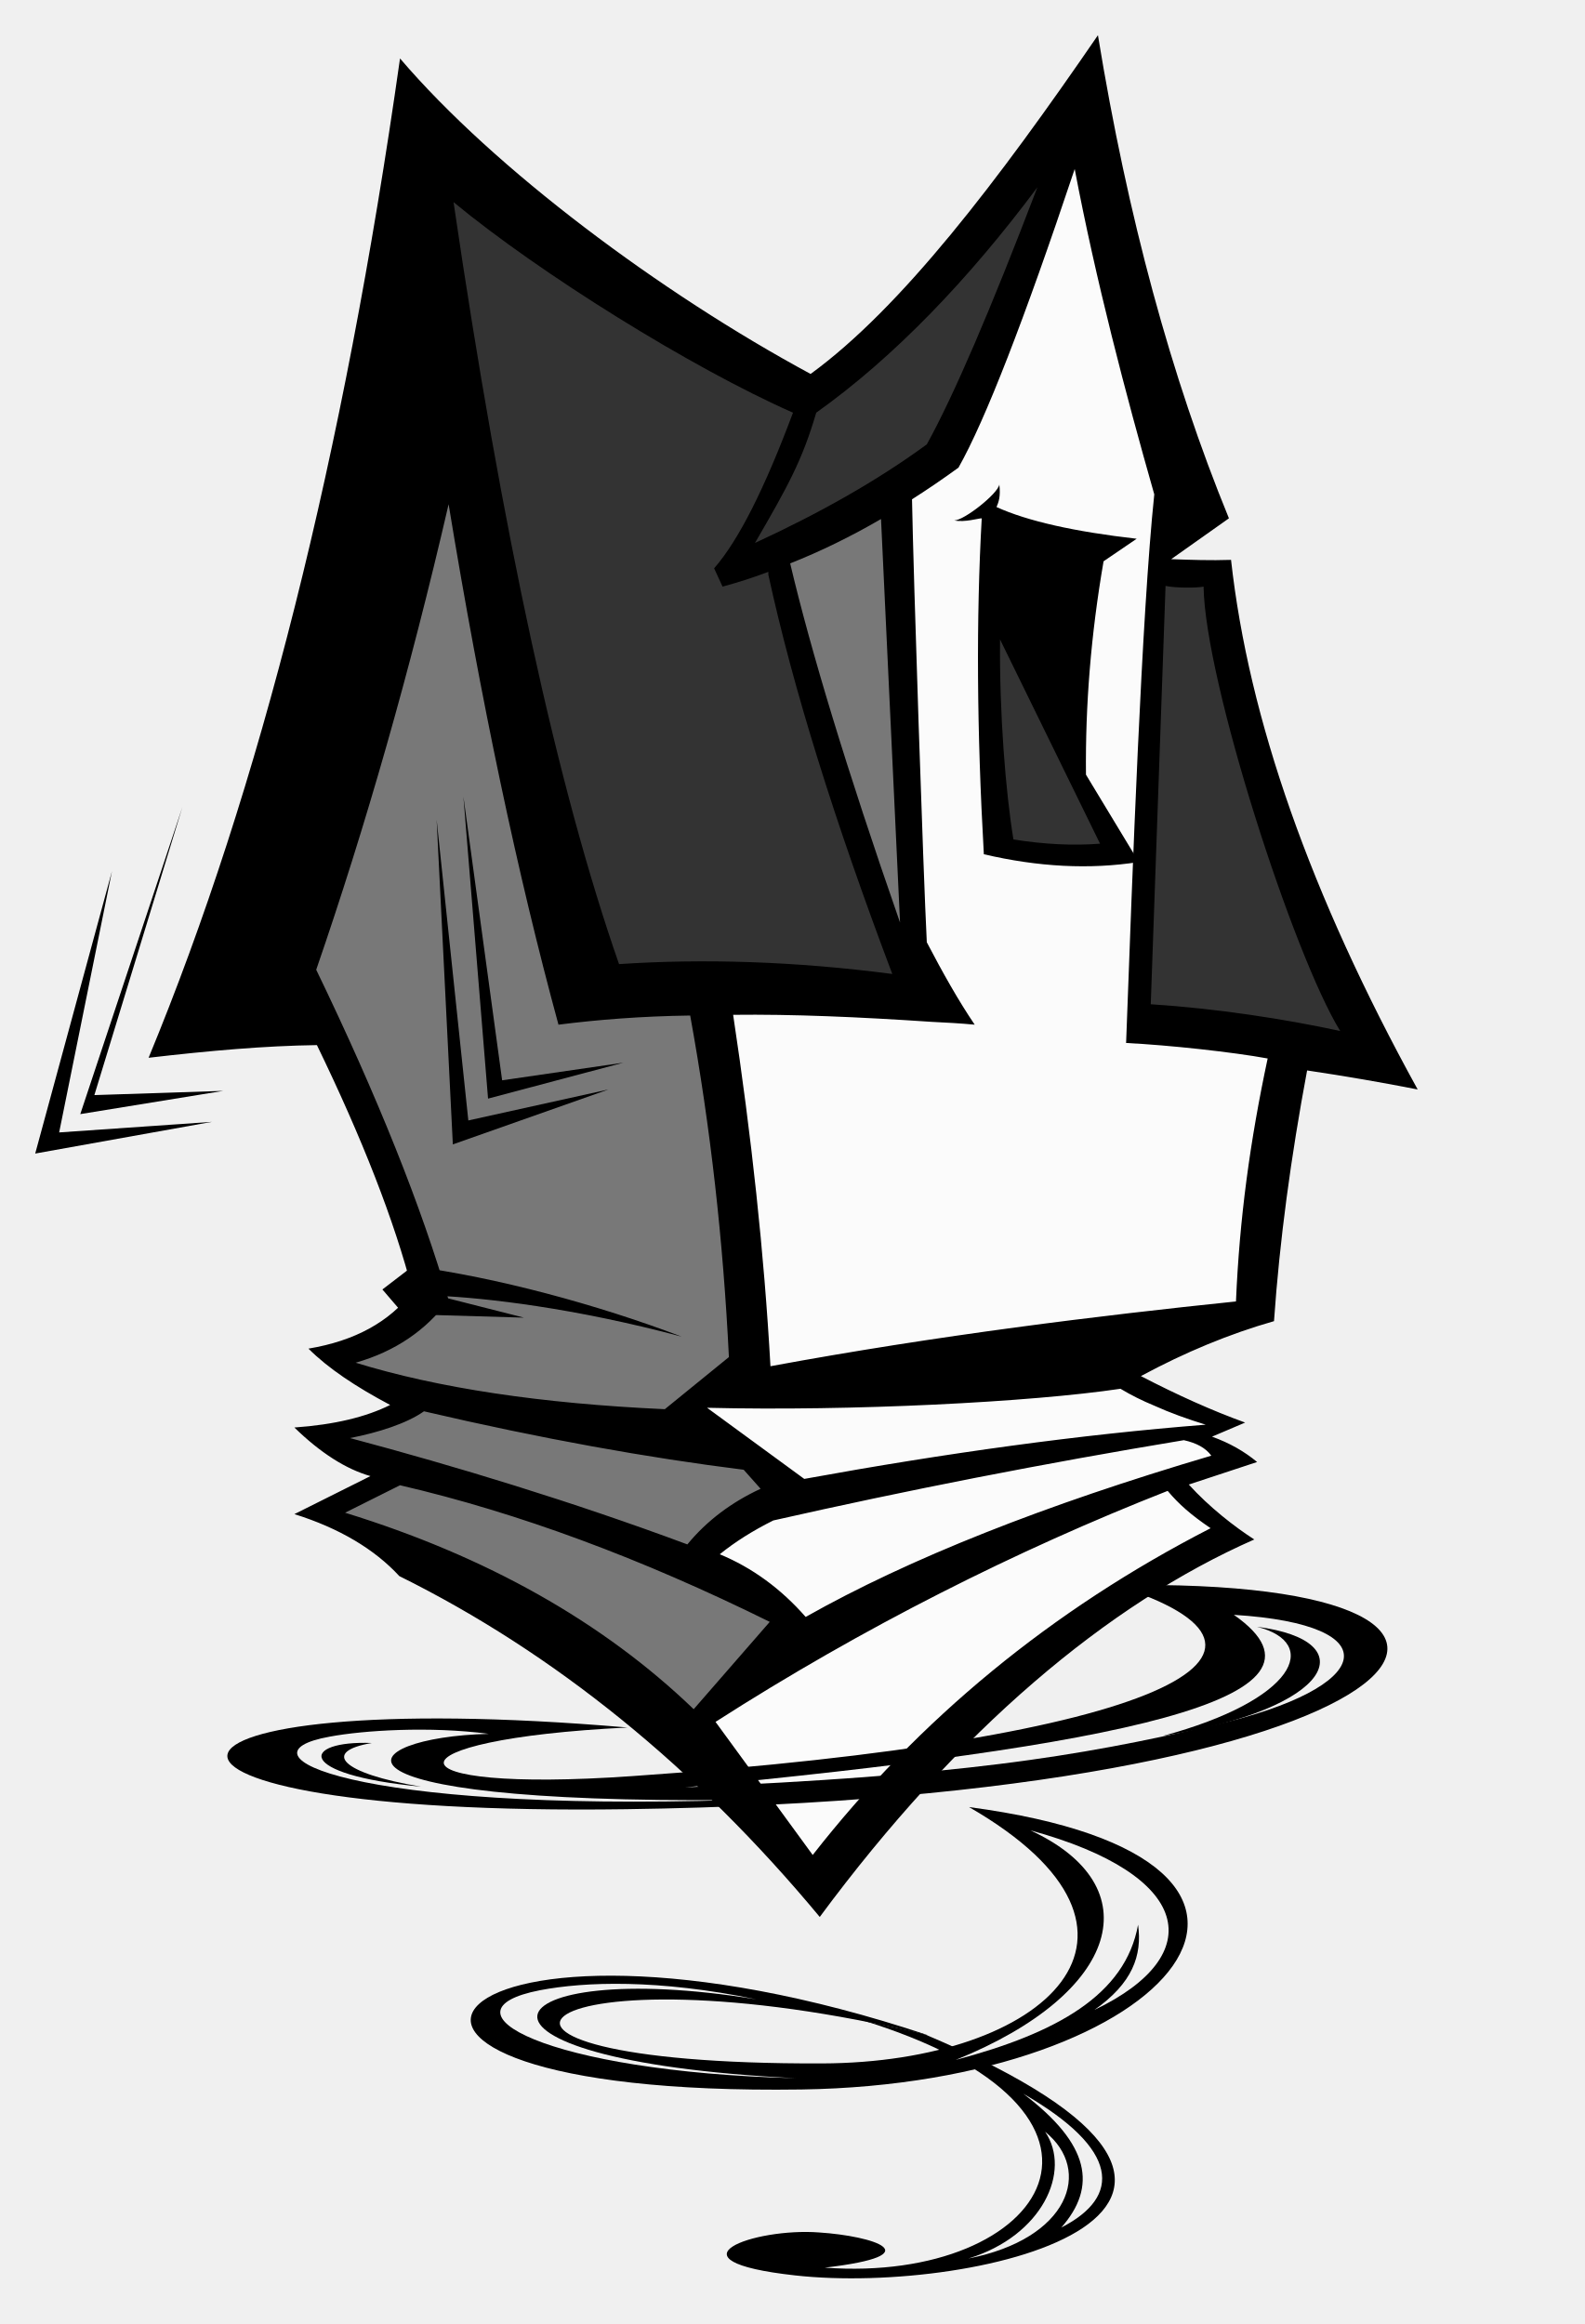
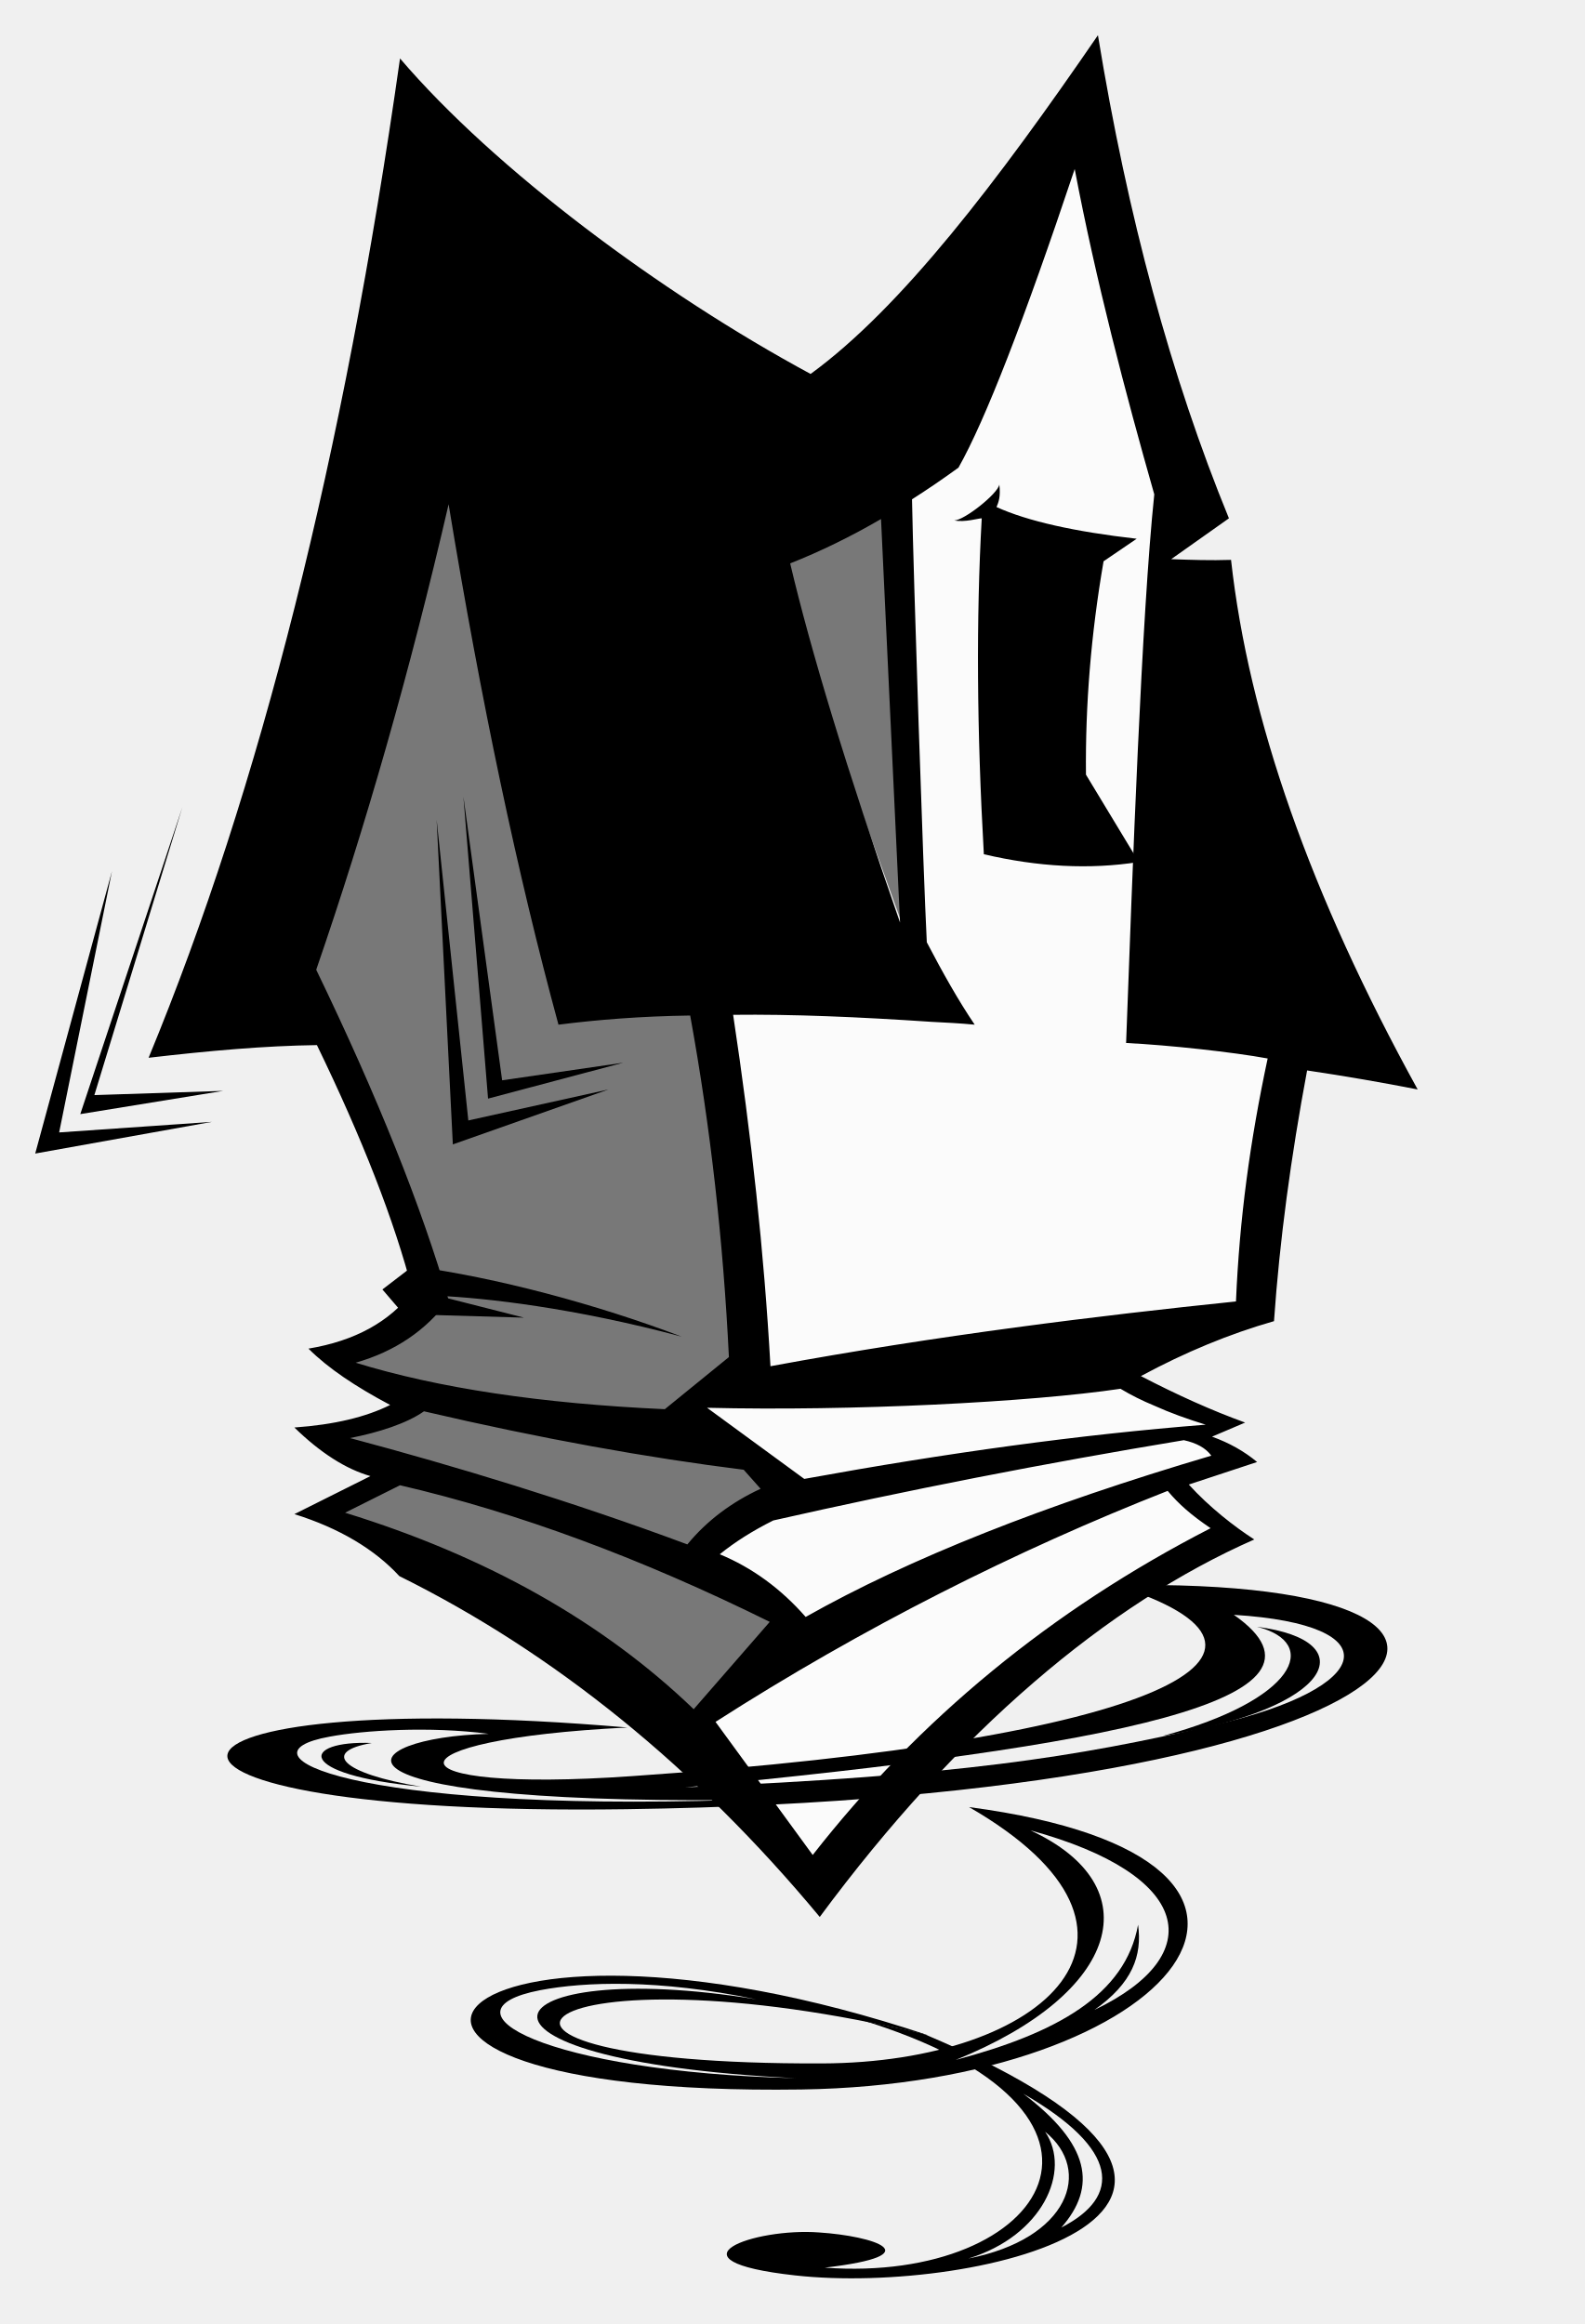
<svg xmlns="http://www.w3.org/2000/svg" style="isolation:isolate;  background-color: orange;  " viewBox="-5 -5 225 330">
  <g>
-     <path id="shade" d=" M 31.8 136.0 L 55.8 28.5 L 104.3 73.9 L 122.9 66.1 L 125.0 131.5 L 128.7 136.5 L 95.8 136.0 L 101.8 188.5 L 90.4 197.1 L 104.3 204.0 L 107.2 207.8 L 92.7 216.9 L 107.2 225.9 L 93.8 239.2 L 95.8 245.1 L 44.8 211.3 L 40.7 209.6 L 50.6 203.1 L 40.7 198.9 L 56.3 193.8 L 42.1 187.9 L 55.2 178.3 L 40.7 136.5 L 31.8 136.0 Z " fill="rgba(0,0,0,0.5)" />
+     <path id="shade" d=" M 104.3 73.9 L 122.9 66.1 L 125.0 131.5 Z M 31.8 136.0 L 55.8 28.5 L 80 137 L 95.8 136.0 L 101.8 188.5 L 90.4 197.1 L 104.3 204.0 L 107.2 207.8 L 92.7 216.9 L 107.2 225.9 L 93.8 239.2 L 95.8 245.1 L 44.8 211.3 L 40.7 209.6 L 50.6 203.1 L 40.7 198.9 L 56.3 193.8 L 42.1 187.9 L 55.2 178.3 L 40.7 136.5 L 31.8 136.0 Z " fill="rgba(0,0,0,0.5)" />
    <g>
      <path id="front" d=" M 146.4 12.5 L 150.2 12.5 C 153.5 30.9 157.9 49.2 163.4 67.2 L 160.2 72.0 C 158.2 92.7 157.2 115.9 156.9 141.5 L 178.2 144.3 C 176.0 156.6 174.2 169.5 172.9 181.1 C 166.7 183.1 160.4 185.8 154.0 189.2 C 156.9 192.5 163.2 195.1 169.3 197.1 L 164.6 198.8 C 166.4 199.7 168.7 200.9 170.2 202.3 L 161.7 205.1 C 163.4 207.5 166.4 210.3 170.5 213.3 C 150.6 222.8 129.8 240.3 111.0 262.7 L 91.7 240.4 L 108.6 228.3 C 104.8 224.5 98.8 219.4 92.6 217.4 C 96.8 213.2 101.6 209.7 107.0 206.8 L 92.2 196.1 L 100.5 190.1 C 100.6 174.6 98.8 156.4 94.9 135.5 L 125.1 138.0 L 122.0 64.2 L 129.6 59.2 C 136.3 44.4 142.0 28.9 146.4 12.5 Z  M 136.0 82.3 L 138.9 83.1 C 142.8 95.2 147.6 105.2 153.6 116.2 C 148.0 116.8 142.3 116.4 136.2 114.9 C 135.1 102.6 135.4 93.2 136.0 82.3 Z " fill-rule="evenodd" fill="rgba(255,255,255,0.7)" />
-       <g id="roof" fill="hsl(0,0%,20%)">
+       <g id="roof" fill="pat(livingthings,2)">
        <path d=" M 135.6 82.7 L 138.3 84.2 C 143.5 97.0 149.3 108.0 154.0 115.7 C 149.9 116.5 143.4 116.3 136.5 114.9 C 135.7 105.3 135.4 94.6 135.6 82.7 Z " />
        <path d=" M 54.7 14.6 C 73.9 29.9 92.2 42.2 109.3 51.5 C 119.7 43.4 131.4 31.9 144.4 16.7 C 141.2 32.2 136.0 46.7 128.8 60.2 C 120.9 65.7 113.1 70.1 105.3 73.6 C 108.3 90.9 115.2 112.2 126.1 137.2 C 107.6 135.4 92.1 135.3 79.3 136.6 C 69.1 101.2 60.9 60.5 54.7 14.6 Z " />
        <path d=" M 158.8 76.3 L 167.9 76.8 C 172.5 99.4 180.0 122.3 190.3 145.3 C 178.6 142.3 167.4 140.8 156.8 140.9 L 158.8 76.3 Z " />
      </g>
-       <path id="outline" d=" M 131.1 61.4 C 128.9 63.0 126.7 64.5 124.5 65.9 C 124.7 76.8 126.1 119.0 126.6 128.8 C 128.9 133.2 131.1 137.1 133.4 140.5 C 133.4 140.5 133.4 140.5 133.4 140.5 C 131.3 140.3 129.3 140.2 127.3 140.1 C 127.3 140.1 127.3 140.1 127.3 140.1 C 116.9 139.4 107.5 139.0 99.1 139.1 C 101.7 156.3 103.5 172.9 104.4 189.0 C 128.2 184.6 151.2 181.8 170.5 179.8 C 171.0 168.0 172.5 157.0 175.0 145.3 C 170.1 144.4 161.0 143.4 154.9 143.1 C 155.8 118.8 157.1 82.4 158.9 65.2 C 154.8 50.8 150.6 34.8 147.6 19.0 Q 136.8 51.3 131.1 61.4 L 131.1 61.4 L 131.1 61.4 L 131.1 61.4 L 131.1 61.4 L 131.1 61.4 L 131.1 61.4 L 131.1 61.4 L 131.1 61.4 L 131.1 61.4 L 131.1 61.4 Z  M 185.3 141.4 C 178.7 130.7 166.1 91.8 165.9 78.3 C 164.9 78.5 161.9 78.5 160.5 78.2 L 158.4 137.6 C 167.7 138.2 177.5 139.7 185.3 141.4 L 185.3 141.4 L 185.3 141.4 L 185.3 141.4 L 185.3 141.4 L 185.3 141.4 L 185.3 141.4 L 185.3 141.4 L 185.3 141.4 L 185.3 141.4 Z  M 110.9 53.6 C 108.9 60.4 106.9 64.0 102.2 72.1 C 111.3 67.9 119.5 63.3 126.6 58.1 Q 132.3 47.8 142.3 21.6 C 132.6 34.6 122.0 45.7 110.9 53.6 Z  M 120.1 68.7 L 122.8 126.0 C 115.2 104.2 110.1 87.3 107.2 75.0 C 111.5 73.3 115.8 71.2 120.1 68.7 L 120.1 68.7 L 120.1 68.7 L 120.1 68.7 L 120.1 68.7 L 120.1 68.7 L 120.1 68.7 L 120.1 68.7 Z  M 107.6 53.6 C 93.3 47.3 71.6 33.8 59.4 23.7 C 66.3 70.8 74.2 107.0 82.9 131.9 C 94.9 131.1 107.9 131.5 121.7 133.3 C 113.5 111.6 107.6 92.7 104.1 76.6 Q 104.1 76.4 104.1 76.2 C 102.0 77.0 99.8 77.7 97.6 78.3 L 96.4 75.7 C 99.9 71.7 103.6 64.3 107.6 53.6 L 107.6 53.6 L 107.6 53.6 L 107.6 53.6 L 107.6 53.6 L 107.6 53.6 L 107.6 53.6 Z  M 98.5 187.7 L 89.4 195.1 C 71.8 194.3 57.2 192.1 45.5 188.5 C 51.1 186.9 55.5 183.9 58.7 179.6 C 54.9 166.5 48.7 150.9 39.9 132.7 C 46.9 112.4 53.2 90.4 58.7 66.6 C 63.3 94.6 68.5 119.2 74.3 140.5 C 79.8 139.8 86.0 139.3 93.0 139.2 C 95.9 155.1 97.7 171.3 98.5 187.7 L 98.5 187.7 L 98.5 187.7 L 98.5 187.7 L 98.5 187.7 L 98.5 187.7 Z  M 95.4 194.9 C 115.9 195.4 141.4 194.1 154.1 192.2 C 155.6 193.1 157.2 193.9 158.9 194.6 C 161.1 195.6 163.6 196.5 166.2 197.3 C 148.4 198.7 129.5 201.3 109.2 205.0 L 95.4 194.9 L 95.4 194.9 L 95.4 194.9 L 95.4 194.9 L 95.4 194.9 Z  M 97.2 215.7 C 101.8 217.6 105.9 220.6 109.4 224.6 C 124.1 216.3 143.3 208.7 167.0 201.7 C 166.2 200.6 164.9 199.9 163.1 199.5 C 143.2 202.8 123.8 206.6 104.8 210.9 C 101.8 212.4 99.3 214.0 97.2 215.7 L 97.2 215.7 L 97.2 215.7 L 97.2 215.7 Z  M 96.6 239.5 C 117.5 226.1 139.4 215.1 160.8 206.7 C 162.4 208.6 164.1 210.1 166.9 212.0 C 144.3 223.6 125.5 239.1 110.4 258.4 L 96.6 239.5 L 96.6 239.5 L 96.6 239.5 Z  M 104.3 225.3 L 93.5 237.7 C 80.6 225.3 64.1 216.0 44.0 209.8 L 51.8 205.9 C 68.6 209.8 86.1 216.3 104.3 225.3 L 104.3 225.3 Z  M 110.1 48.1 C 88.8 36.6 65.2 19.0 51.8 3.3 C 43.8 59.7 31.9 107.0 16.1 145.2 C 24.7 144.2 32.6 143.5 40.0 143.4 C 46.4 156.6 51.0 168.3 53.6 178.4 C 50.3 182.7 45.4 185.4 38.8 186.5 C 41.6 189.3 45.5 191.9 50.4 194.5 C 47.0 196.2 42.5 197.3 36.8 197.7 C 40.5 201.3 44.1 203.6 47.6 204.6 L 36.8 210.0 C 43.2 212.0 48.2 215.0 51.7 218.8 C 73.7 229.7 93.7 245.9 111.4 267.2 C 131.0 240.7 152.2 222.8 173.1 213.6 C 170.3 211.8 166.7 209.0 163.8 205.8 L 173.5 202.6 C 171.7 201.1 169.6 199.9 167.1 199.0 L 171.8 197.0 C 167.1 195.3 162.2 193.1 157.0 190.4 C 163.3 187.0 169.6 184.4 175.9 182.6 C 176.7 171.1 178.3 159.3 180.6 147.0 C 186.0 147.8 191.2 148.7 196.3 149.7 C 181.1 122.1 172.3 97.1 169.8 74.5 C 166.9 74.6 164.1 74.5 161.3 74.4 L 169.5 68.6 C 161.3 48.6 155.1 25.7 150.9 0 C 136.7 20.7 123.0 38.7 110.1 48.1 Z  M 55.2 195.4 C 52.8 197.1 48.8 198.4 44.7 199.2 C 59.7 203.2 76.2 208.2 92.6 214.3 C 95.4 210.9 98.9 208.3 103.0 206.4 L 100.6 203.7 C 87.0 202.0 71.9 199.3 55.2 195.4 Z " fill-rule="evenodd" fill="rgb(0,0,0)" />
-       <path id="bend" d=" M 52.3 181.6 L 49.3 178.1 L 53.6 174.8 C 65.5 176.4 79.7 180.2 91.8 184.8 C 76.5 180.7 63.9 179.3 57.2 179.0 L 69.4 182.1 L 52.3 181.6 Z " fill="rgb(0,0,0)" />
+       <path id="outline" d="          M 131.1 61.4 C 128.9 63.0 126.7 64.5 124.5 65.9 C 124.7 76.8 126.1 119.0 126.6 128.8 C 128.9 133.2 131.1 137.1 133.4 140.5 C 133.4 140.5 133.4 140.5 133.4 140.5 C 131.3 140.3 129.3 140.2 127.3 140.1 C 127.3 140.1 127.3 140.1 127.3 140.1 C 116.9 139.4 107.5 139.0 99.1 139.1 C 101.7 156.3 103.5 172.9 104.4 189.0 C 128.2 184.6 151.2 181.8 170.5 179.8 C 171.0 168.0 172.5 157.0 175.0 145.3 C 170.1 144.4 161.0 143.4 154.9 143.1 C 155.8 118.8 157.1 82.4 158.9 65.2 C 154.8 50.8 150.6 34.8 147.6 19.0 Q 136.8 51.3 131.1 61.4 L 131.1 61.4 L 131.1 61.4 L 131.1 61.4 L 131.1 61.4 L 131.1 61.4 L 131.1 61.4 L 131.1 61.4 L 131.1 61.4 L 131.1 61.4 L 131.1 61.4 Z           M 185.3 141.4 C 178.7 130.7 166.1 91.8 165.9 78.3 C 164.9 78.5 161.9 78.5 160.5 78.2 L 158.4 137.6 C 167.7 138.2 177.5 139.7 185.3 141.4 L 185.3 141.4 L 185.3 141.4 L 185.3 141.4 L 185.3 141.4 L 185.3 141.4 L 185.3 141.4 L 185.3 141.4 L 185.3 141.4 L 185.3 141.4 Z           M 110.9 53.6 C 108.9 60.4 106.9 64.0 102.2 72.1 C 111.3 67.9 119.5 63.3 126.6 58.1 Q 132.3 47.8 142.3 21.6 C 132.6 34.6 122.0 45.7 110.9 53.6 Z           M 120.1 68.7 L 122.8 126.0 C 115.2 104.2 110.1 87.3 107.2 75.0 C 111.5 73.3 115.8 71.2 120.1 68.7 L 120.1 68.7 L 120.1 68.7 L 120.1 68.7 L 120.1 68.7 L 120.1 68.7 L 120.1 68.7 L 120.1 68.7 Z           M 107.6 53.6 C 93.3 47.3 71.6 33.8 59.4 23.7 C 66.3 70.8 74.2 107.0 82.9 131.9 C 94.9 131.1 107.9 131.5 121.7 133.3 C 113.5 111.6 107.6 92.7 104.1 76.6 Q 104.1 76.4 104.1 76.2 C 102.0 77.0 99.8 77.7 97.6 78.3 L 96.4 75.7 C 99.9 71.7 103.6 64.3 107.6 53.6 L 107.6 53.6 L 107.6 53.6 L 107.6 53.6 L 107.6 53.6 L 107.6 53.6 L 107.6 53.6 Z           M 98.5 187.7 L 89.4 195.1 C 71.8 194.3 57.2 192.1 45.5 188.5 C 51.1 186.9 55.5 183.9 58.7 179.6 C 54.9 166.5 48.7 150.9 39.9 132.7 C 46.9 112.4 53.2 90.4 58.7 66.6 C 63.3 94.6 68.5 119.2 74.3 140.5 C 79.8 139.8 86.0 139.3 93.0 139.2 C 95.9 155.1 97.7 171.3 98.5 187.7 L 98.5 187.7 L 98.5 187.7 L 98.5 187.7 L 98.5 187.7 L 98.5 187.7 Z           M 95.4 194.9 C 115.9 195.4 141.4 194.1 154.1 192.2 C 155.6 193.1 157.2 193.9 158.9 194.6 C 161.1 195.6 163.6 196.5 166.2 197.3 C 148.4 198.7 129.5 201.3 109.2 205.0 L 95.4 194.9 L 95.4 194.9 L 95.4 194.9 L 95.4 194.9 L 95.4 194.9 Z           M 97.2 215.7 C 101.8 217.6 105.9 220.6 109.4 224.6 C 124.1 216.3 143.3 208.7 167.0 201.7 C 166.2 200.6 164.9 199.9 163.1 199.5 C 143.2 202.8 123.8 206.6 104.8 210.9 C 101.8 212.4 99.3 214.0 97.2 215.7 L 97.2 215.7 L 97.2 215.7 L 97.2 215.7 Z           M 96.6 239.5 C 117.5 226.1 139.4 215.1 160.8 206.7 C 162.4 208.6 164.1 210.1 166.9 212.0 C 144.3 223.6 125.5 239.1 110.4 258.4 L 96.6 239.5 L 96.6 239.5 L 96.6 239.5 Z           M 104.3 225.3 L 93.5 237.7 C 80.6 225.3 64.1 216.0 44.0 209.8 L 51.8 205.9 C 68.6 209.8 86.1 216.3 104.3 225.3 L 104.3 225.3 Z           M 110.1 48.1 C 88.8 36.6 65.2 19.0 51.8 3.3 C 43.8 59.7 31.9 107.0 16.1 145.2 C 24.7 144.2 32.6 143.5 40.0 143.4 C 46.4 156.6 51.0 168.3 53.6 178.4 C 50.3 182.7 45.4 185.4 38.8 186.5 C 41.6 189.3 45.5 191.9 50.4 194.5 C 47.0 196.2 42.5 197.3 36.8 197.7 C 40.5 201.3 44.1 203.6 47.6 204.6 L 36.8 210.0 C 43.2 212.0 48.2 215.0 51.7 218.8 C 73.7 229.7 93.7 245.9 111.4 267.2 C 131.0 240.7 152.2 222.8 173.1 213.6 C 170.3 211.8 166.7 209.0 163.8 205.8 L 173.5 202.6 C 171.7 201.1 169.6 199.9 167.1 199.0 L 171.8 197.0 C 167.1 195.3 162.2 193.1 157.0 190.4 C 163.3 187.0 169.6 184.4 175.9 182.6 C 176.7 171.1 178.3 159.3 180.6 147.0 C 186.0 147.8 191.2 148.7 196.3 149.7 C 181.1 122.1 172.3 97.1 169.8 74.5 C 166.9 74.6 164.1 74.5 161.3 74.4 L 169.5 68.6 C 161.3 48.6 155.1 25.7 150.9 0 C 136.7 20.7 123.0 38.7 110.1 48.1 Z           M 55.2 195.4 C 52.8 197.1 48.8 198.4 44.7 199.2 C 59.7 203.2 76.2 208.2 92.6 214.3 C 95.4 210.9 98.9 208.3 103.0 206.4 L 100.6 203.7 C 87.0 202.0 71.9 199.3 55.2 195.4 Z " fill-rule="evenodd" />
+       <path id="bend" d=" M 52.3 181.6 L 49.3 178.1 L 53.6 174.8 C 65.5 176.4 79.7 180.2 91.8 184.8 C 76.5 180.7 63.9 179.3 57.2 179.0 L 69.4 182.1 L 52.3 181.6 Z " />
      <g id="motion_line">
-         <path d=" M 60.8 108.1 L 66.3 148.4 L 83.5 145.9 L 64.3 151.0 L 60.8 108.1 Z " fill="rgb(0,0,0)" />
-         <path d=" M 57.0 111.4 L 61.5 154.1 L 81.4 149.7 L 59.3 157.5 L 57.0 111.4 Z " fill="rgb(0,0,0)" />
-         <path d=" M 20.9 109.6 L 8.4 150.5 L 26.7 149.9 L 6.4 153.2 L 20.9 109.6 Z " fill="rgb(0,0,0)" />
-         <path d=" M 10.9 118.7 L 3.4 155.8 L 25.1 154.3 L 0 158.8 L 10.9 118.7 Z " fill="rgb(0,0,0)" />
+         <path d=" M 60.8 108.1 L 66.3 148.4 L 83.5 145.9 L 64.3 151.0 L 60.8 108.1 Z " />
+         <path d=" M 57.0 111.4 L 61.5 154.1 L 81.4 149.7 L 59.3 157.5 L 57.0 111.4 Z " />
+         <path d=" M 20.9 109.6 L 8.4 150.5 L 26.7 149.9 L 6.4 153.2 L 20.9 109.6 Z " />
+         <path d=" M 10.9 118.7 L 3.4 155.8 L 25.1 154.3 L 0 158.8 L 10.9 118.7 Z " />
      </g>
      <defs>
        <mask id="swirl_mask">
          <rect width="100%" height="100%" fill="#fff" />
          <path d=" M 170.2 224.3 C 192.7 225.7 190.1 234.7 167.6 239.9 C 147.4 244.6 131.2 247.1 92.3 248.8 C 152.5 243.0 187.5 236.4 170.2 224.3 Z " />
          <path d=" M 64.4 241.2 C 56.0 240.1 46.6 240.7 41.8 241.6 C 27.9 244.1 45.0 252.3 99.2 250.6 C 37.8 251.1 44.9 241.7 64.4 241.2 Z " />
          <path d=" M 141.3 254.9 C 158.4 262.8 154.2 278.0 130.7 287.5 C 145.0 283.7 154.8 278.3 156.6 268.3 C 157.2 272.7 155.8 276.6 150.4 280.4 C 166.7 272.6 164.4 261.2 141.3 254.9 Z " />
          <path d=" M 140.3 292.3 C 149.8 299.5 150.8 305.5 145.7 311.3 C 154.3 306.9 154.0 300.2 140.3 292.3 Z " />
          <path d=" M 132.5 315.7 C 143.0 312.5 147.2 303.3 143.4 297.7 C 150.2 303.2 146.8 312.9 132.5 315.7 Z " />
          <path d=" M 102.4 278.9 C 88.4 276.0 78.0 276.4 71.7 277.6 C 56.7 280.5 72.4 289.2 108.0 290.1 C 55.6 287.5 64.4 272.7 102.4 278.9 Z " />
        </mask>
      </defs>
      <g id="swirls_black" mask="url(#swirl_mask)">
-         <path d=" M 132.6 251.6 C 188.4 259.0 161.9 290.9 108.8 291.7 C 32.2 292.8 57.3 260.8 126.8 284.0 C 70.7 270.5 51.0 288.2 111.7 288.0 C 143.5 287.9 163.5 269.4 132.6 251.6 Z " fill="rgb(0,0,0)" />
-         <path d=" M 153.4 220.1 C 222.4 218.8 198.7 250.3 83.9 251.9 C 5.9 253.0 10.9 234.0 84.1 240.3 C 49.3 242.0 49.1 249.7 84.8 247.2 C 160.4 242.0 183.4 229.5 153.4 220.1 Z " fill="rgb(0,0,0)" />
-         <path d=" M 112.1 317.0 C 127.5 315.2 119.0 312.5 111.3 312.0 C 102.1 311.3 88.9 316.0 107.9 318.1 C 133.9 321.0 184.7 308.6 126.4 283.9 C 125.4 283.5 117.9 282.1 116.9 281.7 C 159.9 294.7 143.6 319.3 112.1 317.0 Z " fill="rgb(0,0,0)" />
+         <path d=" M 132.6 251.6 C 188.4 259.0 161.9 290.9 108.8 291.7 C 32.2 292.8 57.3 260.8 126.8 284.0 C 70.7 270.5 51.0 288.2 111.7 288.0 C 143.5 287.9 163.5 269.4 132.6 251.6 Z " />
+         <path d=" M 153.4 220.1 C 222.4 218.8 198.7 250.3 83.9 251.9 C 5.9 253.0 10.9 234.0 84.1 240.3 C 49.3 242.0 49.1 249.7 84.8 247.2 C 160.4 242.0 183.4 229.5 153.4 220.1 Z " />
+         <path d=" M 112.1 317.0 C 127.5 315.2 119.0 312.5 111.3 312.0 C 102.1 311.3 88.9 316.0 107.9 318.1 C 133.9 321.0 184.7 308.6 126.4 283.9 C 125.4 283.5 117.9 282.1 116.9 281.7 C 159.9 294.7 143.6 319.3 112.1 317.0 Z " />
      </g>
      <g id="window">
-         <path d=" M 47.8 242.5 C 37.8 242.1 36.7 247.0 54.8 248.7 C 43.3 246.8 40.7 243.7 47.8 242.5 Z " fill="rgb(0,0,0)" />
-         <path d=" M 173.5 226.0 C 188.9 228.0 184.3 237.7 160.1 241.5 C 179.0 236.4 182.6 228.3 173.5 226.0 Z " fill="rgb(0,0,0)" />
-         <path d=" M 136.9 63.8 C 137.1 65.5 136.8 66.3 136.5 67.0 C 140.9 69.0 147.6 70.5 156.4 71.5 L 151.7 74.7 C 149.9 85.1 149.1 95.2 149.2 105.0 L 156.7 117.4 C 149.7 118.5 142.4 118.1 134.7 116.3 C 133.7 98.7 133.6 82.8 134.4 68.6 C 133.9 68.6 132.0 69.2 130.5 68.9 C 131.9 68.9 136.7 65.1 136.9 63.8 L 136.9 63.8 Z  M 137.0 85.8 L 151.2 114.8 C 147.4 115.1 143.3 114.9 138.9 114.2 C 137.8 107.5 136.9 96.4 137.0 85.8 L 137.0 85.8 Z " fill-rule="evenodd" fill="rgb(0,0,0)" />
+         <path d=" M 47.8 242.5 C 37.8 242.1 36.7 247.0 54.8 248.7 C 43.3 246.8 40.7 243.7 47.8 242.5 Z " />
+         <path d=" M 173.5 226.0 C 188.9 228.0 184.3 237.7 160.1 241.5 C 179.0 236.4 182.6 228.3 173.5 226.0 Z " />
+         <path d=" M 136.9 63.8 C 137.1 65.5 136.8 66.3 136.5 67.0 C 140.9 69.0 147.6 70.5 156.4 71.5 L 151.7 74.7 C 149.9 85.1 149.1 95.2 149.2 105.0 L 156.7 117.4 C 149.7 118.5 142.4 118.1 134.7 116.3 C 133.7 98.7 133.6 82.8 134.4 68.6 C 133.9 68.6 132.0 69.2 130.5 68.9 C 131.9 68.9 136.7 65.1 136.9 63.8 L 136.9 63.8 Z  M 137.0 85.8 L 151.2 114.8 C 147.4 115.1 143.3 114.9 138.9 114.2 C 137.8 107.5 136.9 96.4 137.0 85.8 L 137.0 85.8 Z " />
      </g>
    </g>
  </g>
</svg>
